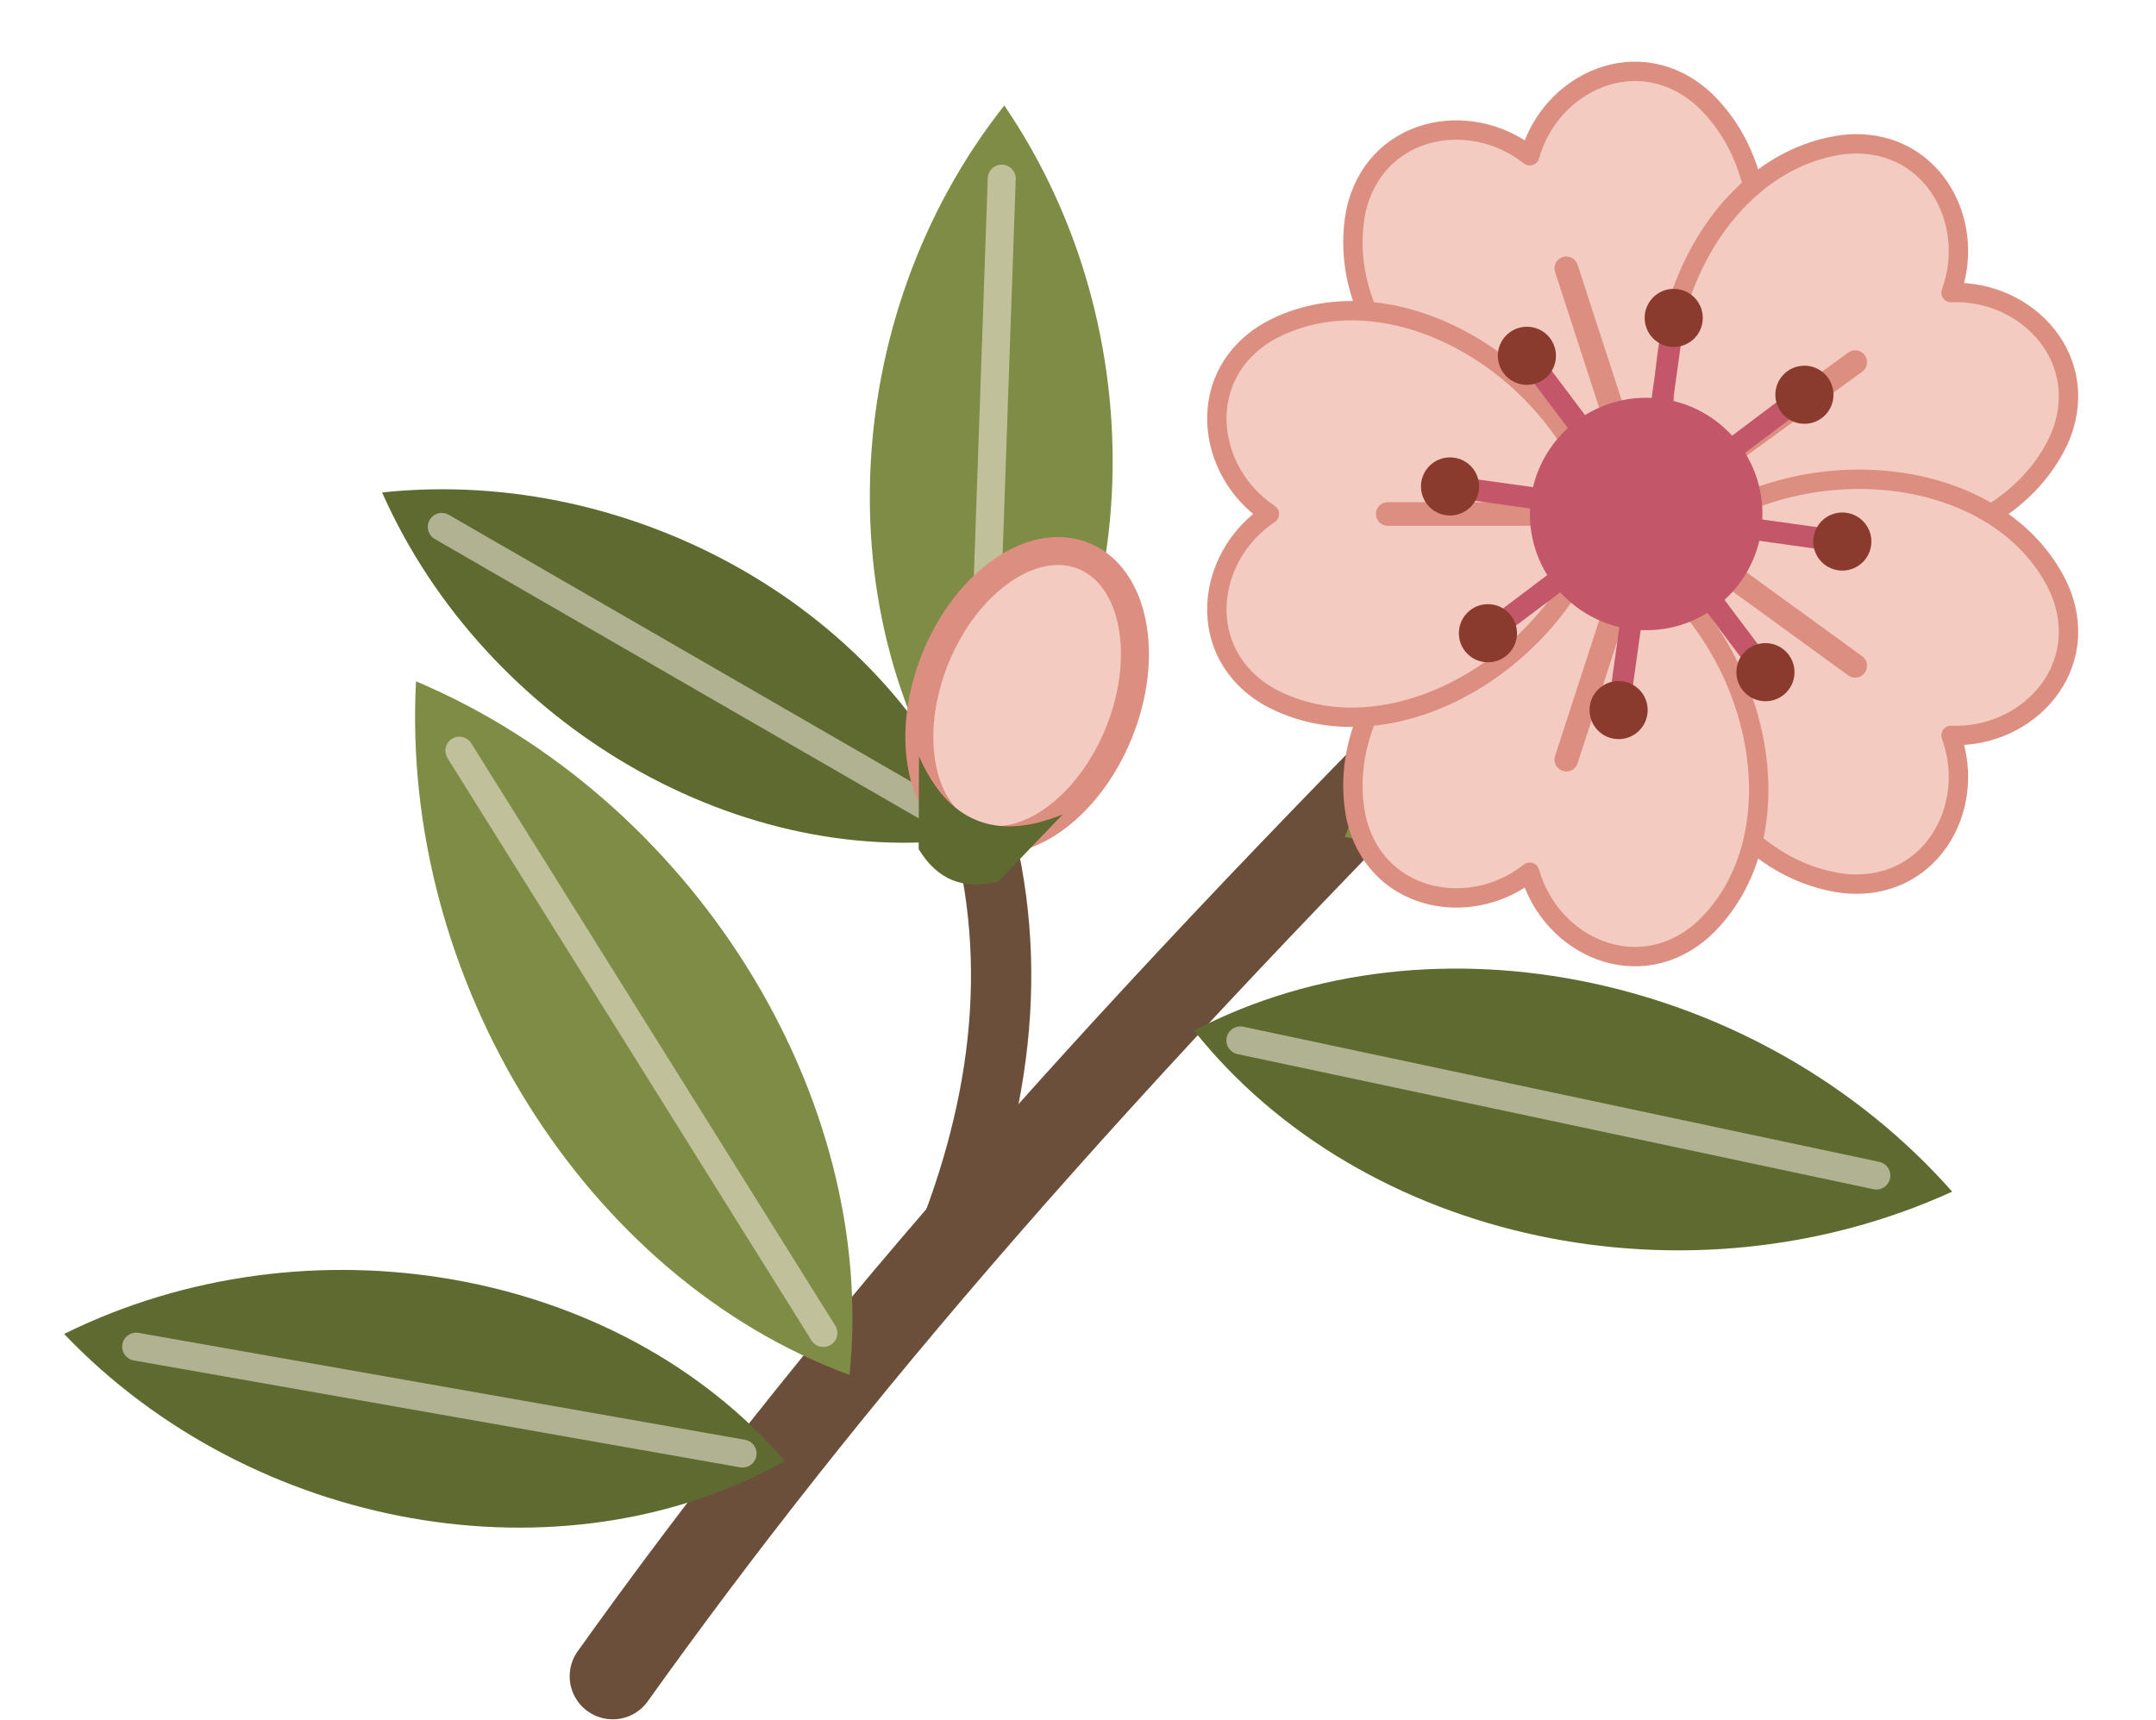
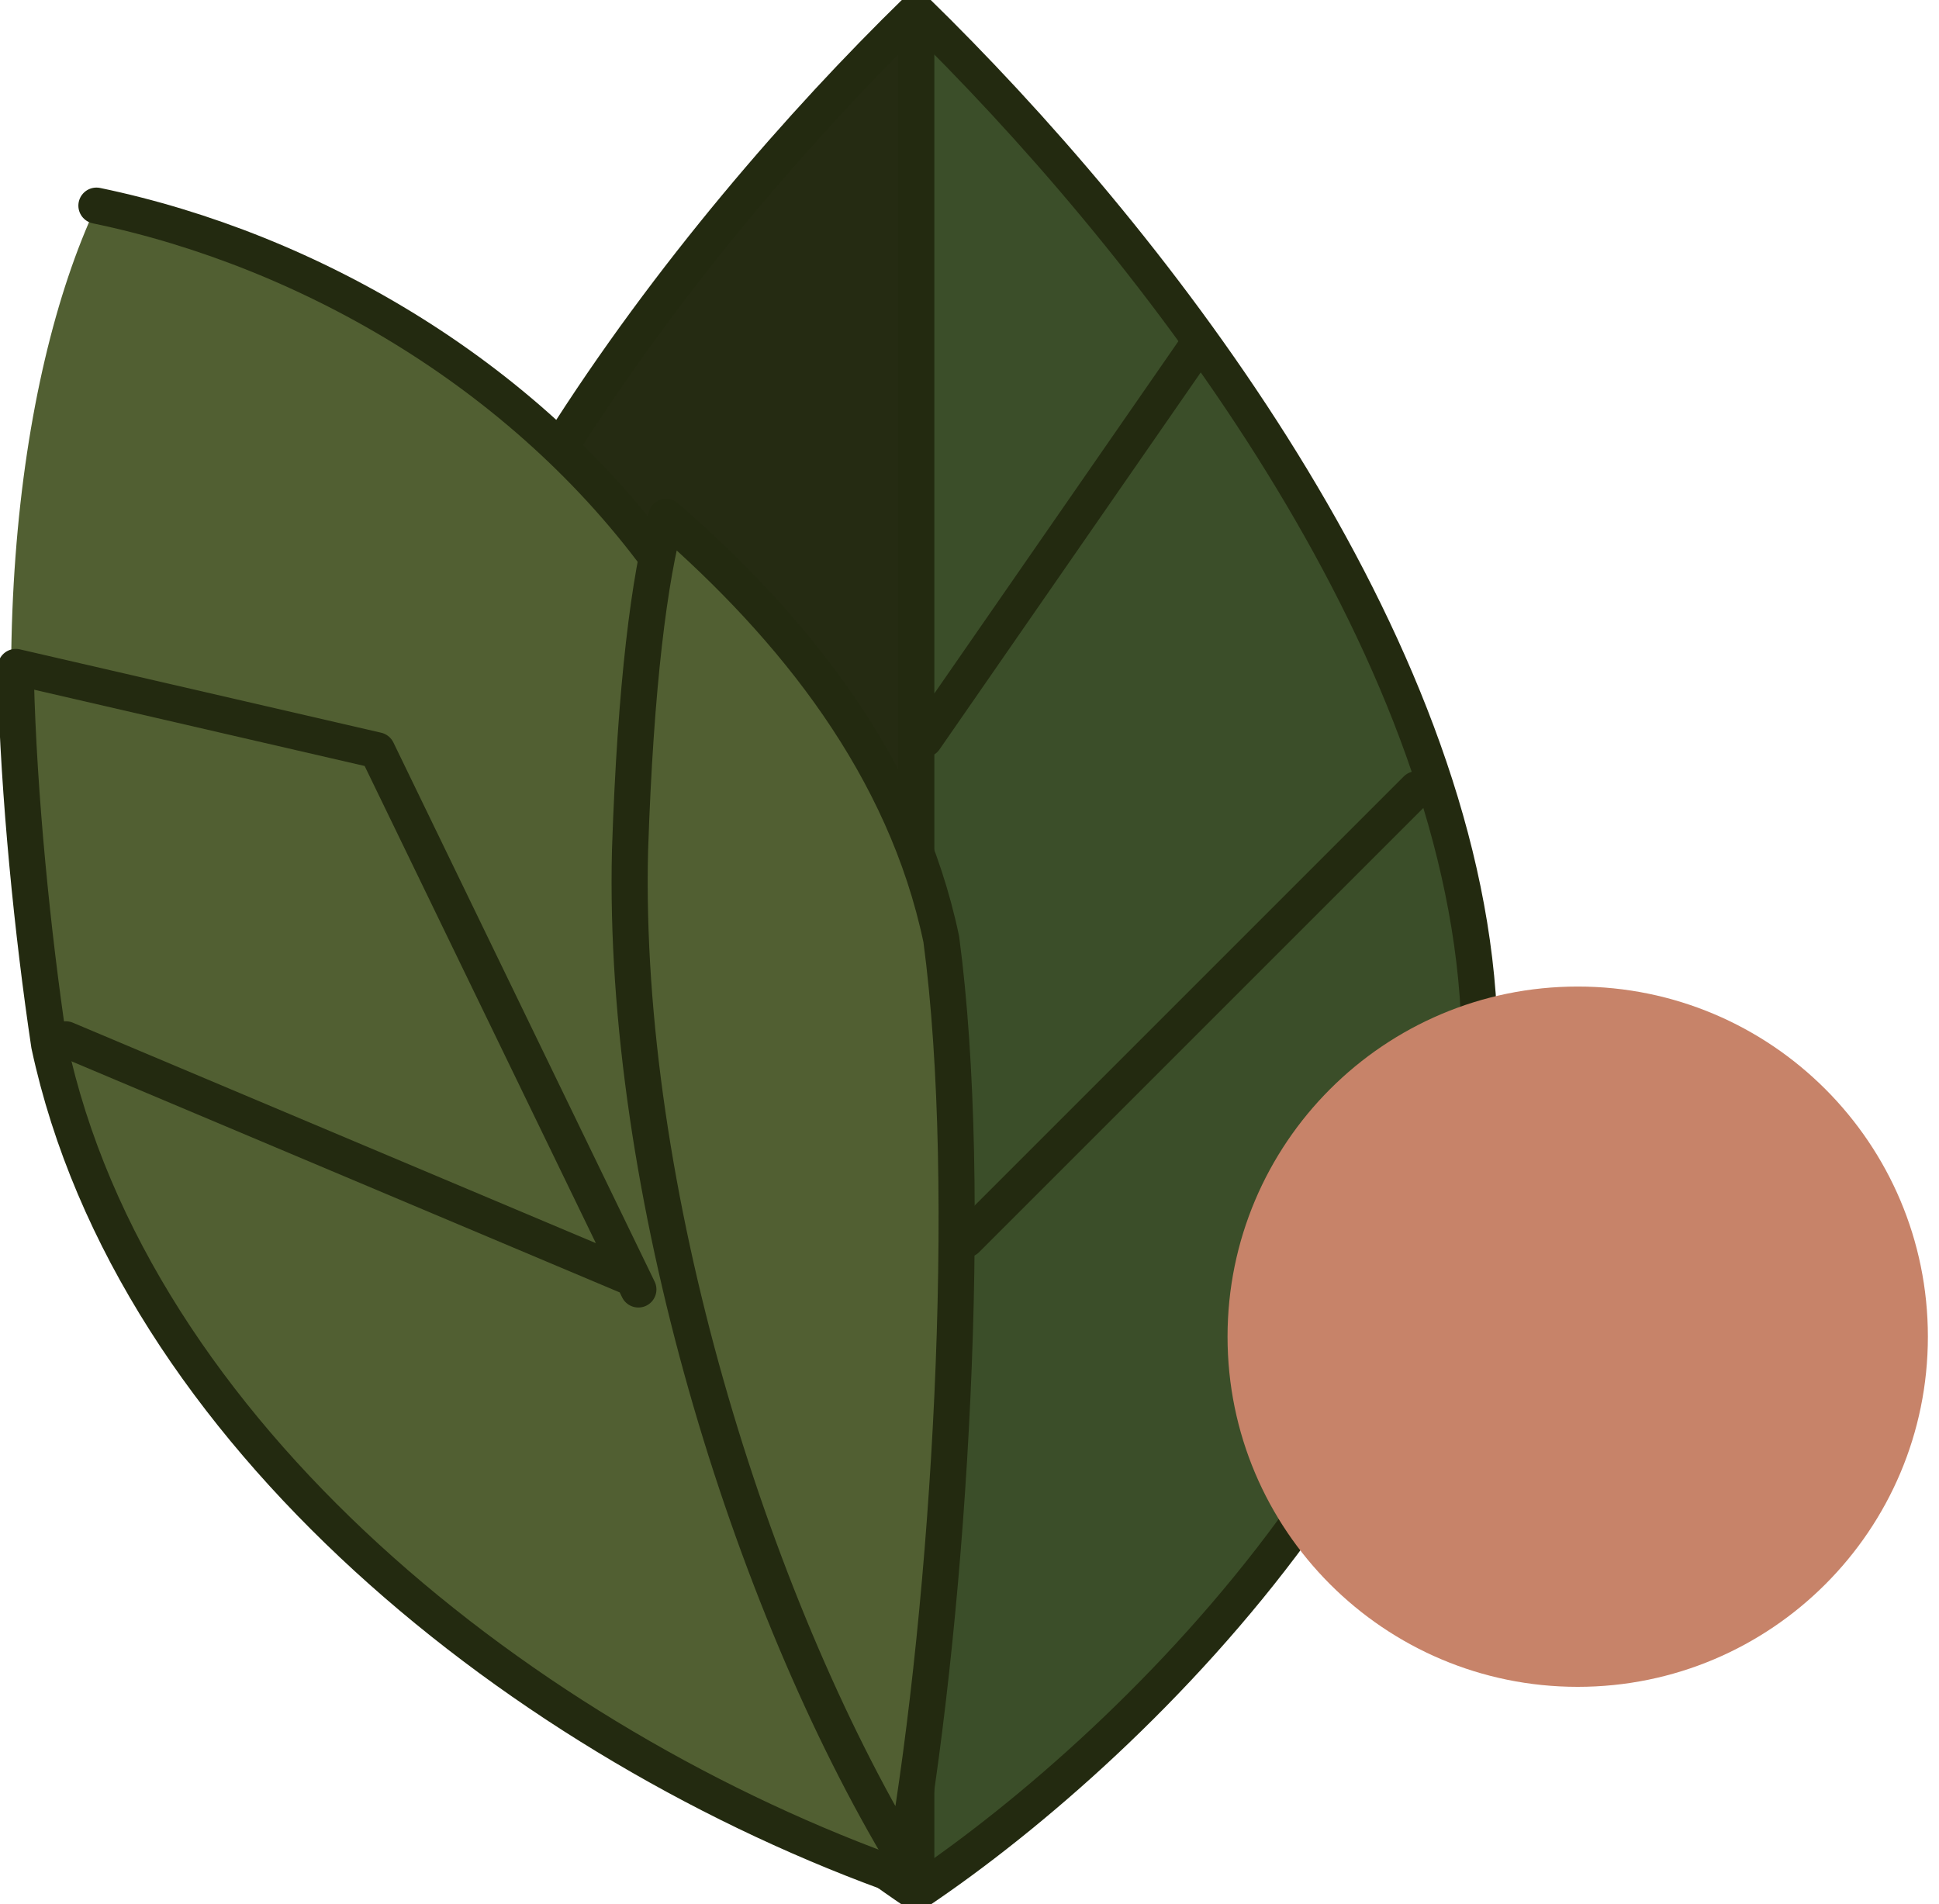
- <svg xmlns="http://www.w3.org/2000/svg" viewBox="1.54 22.12 100.14 79.88">
-   <path d="M30 100C40 86 52 72 72 52" stroke="#6b4f3a" stroke-width="4" stroke-linecap="round" fill="none" />
-   <path d="M45 81C48 74 49 67 47 60" stroke="#6b4f3a" stroke-width="2.8" stroke-linecap="round" fill="none" />
-   <g transform="translate(38 90) rotate(-170)">
-     <path d="M0 0C9.2 -7.5 23.8 -7.5 34 0C23.8 7.5 9.2 7.5 0 0Z" fill="#5e6a2f" />
-     <path d="M2.0 0L30.6 0" stroke="#f5ede1" stroke-opacity=".55" stroke-width="1.3" stroke-linecap="round" />
-   </g>
-   <g transform="translate(41 86) rotate(-122)">
-     <path d="M0 0C10.3 -8.0 26.6 -8.0 38 0C26.6 8.0 10.3 8.0 0 0Z" fill="#7f8c45" />
-     <path d="M2.3 0L34.2 0" stroke="#f5ede1" stroke-opacity=".55" stroke-width="1.3" stroke-linecap="round" />
-   </g>
-   <g transform="translate(47 61) rotate(-150)">
-     <path d="M0 0C8.6 -7.0 22.4 -7.0 32 0C22.4 7.0 8.6 7.0 0 0Z" fill="#5e6a2f" />
-     <path d="M1.9 0L28.8 0" stroke="#f5ede1" stroke-opacity=".55" stroke-width="1.3" stroke-linecap="round" />
-   </g>
-   <g transform="translate(47 61) rotate(-88)">
-     <path d="M0 0C9.2 -7.5 23.8 -7.5 34 0C23.8 7.5 9.2 7.5 0 0Z" fill="#7f8c45" />
-     <path d="M2.0 0L30.6 0" stroke="#f5ede1" stroke-opacity=".55" stroke-width="1.3" stroke-linecap="round" />
-   </g>
-   <g transform="translate(57 70) rotate(12)">
-     <path d="M0 0C9.7 -8.0 25.2 -8.0 36 0C25.2 8.0 9.7 8.0 0 0Z" fill="#5e6a2f" />
-     <path d="M2.2 0L32.4 0" stroke="#f5ede1" stroke-opacity=".55" stroke-width="1.3" stroke-linecap="round" />
-   </g>
-   <g transform="translate(64 61) rotate(-28)">
-     <path d="M0 0C7.6 -6.5 19.6 -6.5 28 0C19.6 6.5 7.6 6.5 0 0Z" fill="#7f8c45" />
-     <path d="M1.7 0L25.2 0" stroke="#f5ede1" stroke-opacity=".55" stroke-width="1.3" stroke-linecap="round" />
-   </g>
-   <g transform="translate(47 60) rotate(22)">
-     <ellipse cx="0" cy="-6" rx="4.6" ry="7" fill="#f4cbc1" stroke="#dc8f80" stroke-width="1.3" />
-     <path d="M-3.6 -1.5Q0 2 3.6 -1.5L2 2.5Q0 4 -2 2.5Z" fill="#5e6a2f" />
-   </g>
-   <g transform="translate(78 46) rotate(-18)">
-     <path d="M0 -2C-7 -4 -11.5 -12 -8.5 -17.5C-6.5 -21 -2 -20.5 0 -17.5C2 -20.5 6.5 -21 8.5 -17.5C11.5 -12 7 -4 0 -2Z" fill="#f4cbc1" stroke="#dc8f80" stroke-width=".9" stroke-linejoin="round" />
-     <path d="M0 -3.5L0 -12" stroke="#dc8f80" stroke-width="1.1" stroke-linecap="round" />
-   </g>
-   <g transform="translate(78 46) rotate(54)">
-     <path d="M0 -2C-7 -4 -11.5 -12 -8.5 -17.5C-6.5 -21 -2 -20.5 0 -17.5C2 -20.5 6.5 -21 8.5 -17.5C11.5 -12 7 -4 0 -2Z" fill="#f4cbc1" stroke="#dc8f80" stroke-width=".9" stroke-linejoin="round" />
-     <path d="M0 -3.5L0 -12" stroke="#dc8f80" stroke-width="1.1" stroke-linecap="round" />
-   </g>
-   <g transform="translate(78 46) rotate(126)">
-     <path d="M0 -2C-7 -4 -11.5 -12 -8.5 -17.5C-6.5 -21 -2 -20.5 0 -17.5C2 -20.5 6.5 -21 8.5 -17.5C11.5 -12 7 -4 0 -2Z" fill="#f4cbc1" stroke="#dc8f80" stroke-width=".9" stroke-linejoin="round" />
-     <path d="M0 -3.5L0 -12" stroke="#dc8f80" stroke-width="1.1" stroke-linecap="round" />
-   </g>
-   <g transform="translate(78 46) rotate(198)">
-     <path d="M0 -2C-7 -4 -11.5 -12 -8.5 -17.5C-6.5 -21 -2 -20.5 0 -17.5C2 -20.5 6.5 -21 8.5 -17.5C11.5 -12 7 -4 0 -2Z" fill="#f4cbc1" stroke="#dc8f80" stroke-width=".9" stroke-linejoin="round" />
-     <path d="M0 -3.5L0 -12" stroke="#dc8f80" stroke-width="1.1" stroke-linecap="round" />
-   </g>
-   <g transform="translate(78 46) rotate(270)">
-     <path d="M0 -2C-7 -4 -11.5 -12 -8.5 -17.5C-6.5 -21 -2 -20.5 0 -17.5C2 -20.5 6.5 -21 8.5 -17.5C11.5 -12 7 -4 0 -2Z" fill="#f4cbc1" stroke="#dc8f80" stroke-width=".9" stroke-linejoin="round" />
-     <path d="M0 -3.5L0 -12" stroke="#dc8f80" stroke-width="1.1" stroke-linecap="round" />
-   </g>
-   <circle cx="78" cy="46" r="5.4" fill="#c4566a" />
-   <path d="M82.46 46.63L87.11 47.28" stroke="#c4566a" stroke-width="1" stroke-linecap="round" />
-   <circle cx="87.11" cy="47.28" r="1.35" fill="#8a3b2e" />
-   <path d="M80.71 49.59L83.54 53.35" stroke="#c4566a" stroke-width="1" stroke-linecap="round" />
-   <circle cx="83.54" cy="53.35" r="1.35" fill="#8a3b2e" />
-   <path d="M77.37 50.46L76.72 55.11" stroke="#c4566a" stroke-width="1" stroke-linecap="round" />
-   <circle cx="76.72" cy="55.11" r="1.35" fill="#8a3b2e" />
-   <path d="M74.41 48.71L70.65 51.54" stroke="#c4566a" stroke-width="1" stroke-linecap="round" />
-   <circle cx="70.65" cy="51.54" r="1.35" fill="#8a3b2e" />
-   <path d="M73.54 45.37L68.89 44.72" stroke="#c4566a" stroke-width="1" stroke-linecap="round" />
-   <circle cx="68.89" cy="44.72" r="1.35" fill="#8a3b2e" />
-   <path d="M75.29 42.41L72.46 38.65" stroke="#c4566a" stroke-width="1" stroke-linecap="round" />
-   <circle cx="72.46" cy="38.65" r="1.35" fill="#8a3b2e" />
-   <path d="M78.63 41.54L79.28 36.89" stroke="#c4566a" stroke-width="1" stroke-linecap="round" />
-   <circle cx="79.28" cy="36.89" r="1.35" fill="#8a3b2e" />
-   <path d="M81.59 43.29L85.35 40.46" stroke="#c4566a" stroke-width="1" stroke-linecap="round" />
-   <circle cx="85.35" cy="40.46" r="1.35" fill="#8a3b2e" />
+ <svg xmlns="http://www.w3.org/2000/svg" viewBox="60.3 24 697.7 685">
+   <path d="M390 705C472 650 602 520 592 382C582 248 472 108 390 28C308 108 198 248 188 382C178 520 308 650 390 705Z" fill="#3b4e29" />
+   <path d="M390 705C308 650 178 520 188 382C198 248 308 108 390 28Z" fill="#252b12" />
+   <path d="M390 40V700M393 290L490 150M408 470L570 308" fill="none" stroke="#232a10" stroke-width="13" stroke-linejoin="round" stroke-linecap="round" />
+   <path d="M390 705C472 650 602 520 592 382C582 248 472 108 390 28C308 108 198 248 188 382C178 520 308 650 390 705Z" fill="none" stroke="#232a10" stroke-width="13" stroke-linejoin="round" stroke-linecap="round" />
+   <path d="M386 700C250 652 108 540 78 400C52 272 66 160 95 98C172 114 252 160 302 232C342 302 382 500 386 700Z" fill="#515f32" />
+   <path d="M66 268C67 310 72 360 78 400C108 540 250 652 386 700M95 98C172 114 252 160 302 232C342 302 382 500 386 700" fill="none" stroke="#232a10" stroke-width="13" stroke-linejoin="round" stroke-linecap="round" />
+   <path d="M66 264L196 294L290 488M84 398L288 484" fill="none" stroke="#232a10" stroke-width="13" stroke-linejoin="round" stroke-linecap="round" />
+   <path d="M386 693C330 600 284 452 287 330C289 270 294 232 300 210C346 250 386 300 399 362C411 452 402 600 386 693Z" fill="#515f32" stroke="#232a10" stroke-width="13" stroke-linejoin="round" stroke-linecap="round" />
+   <circle cx="628" cy="505" r="126" fill="#c78369" />
</svg>
